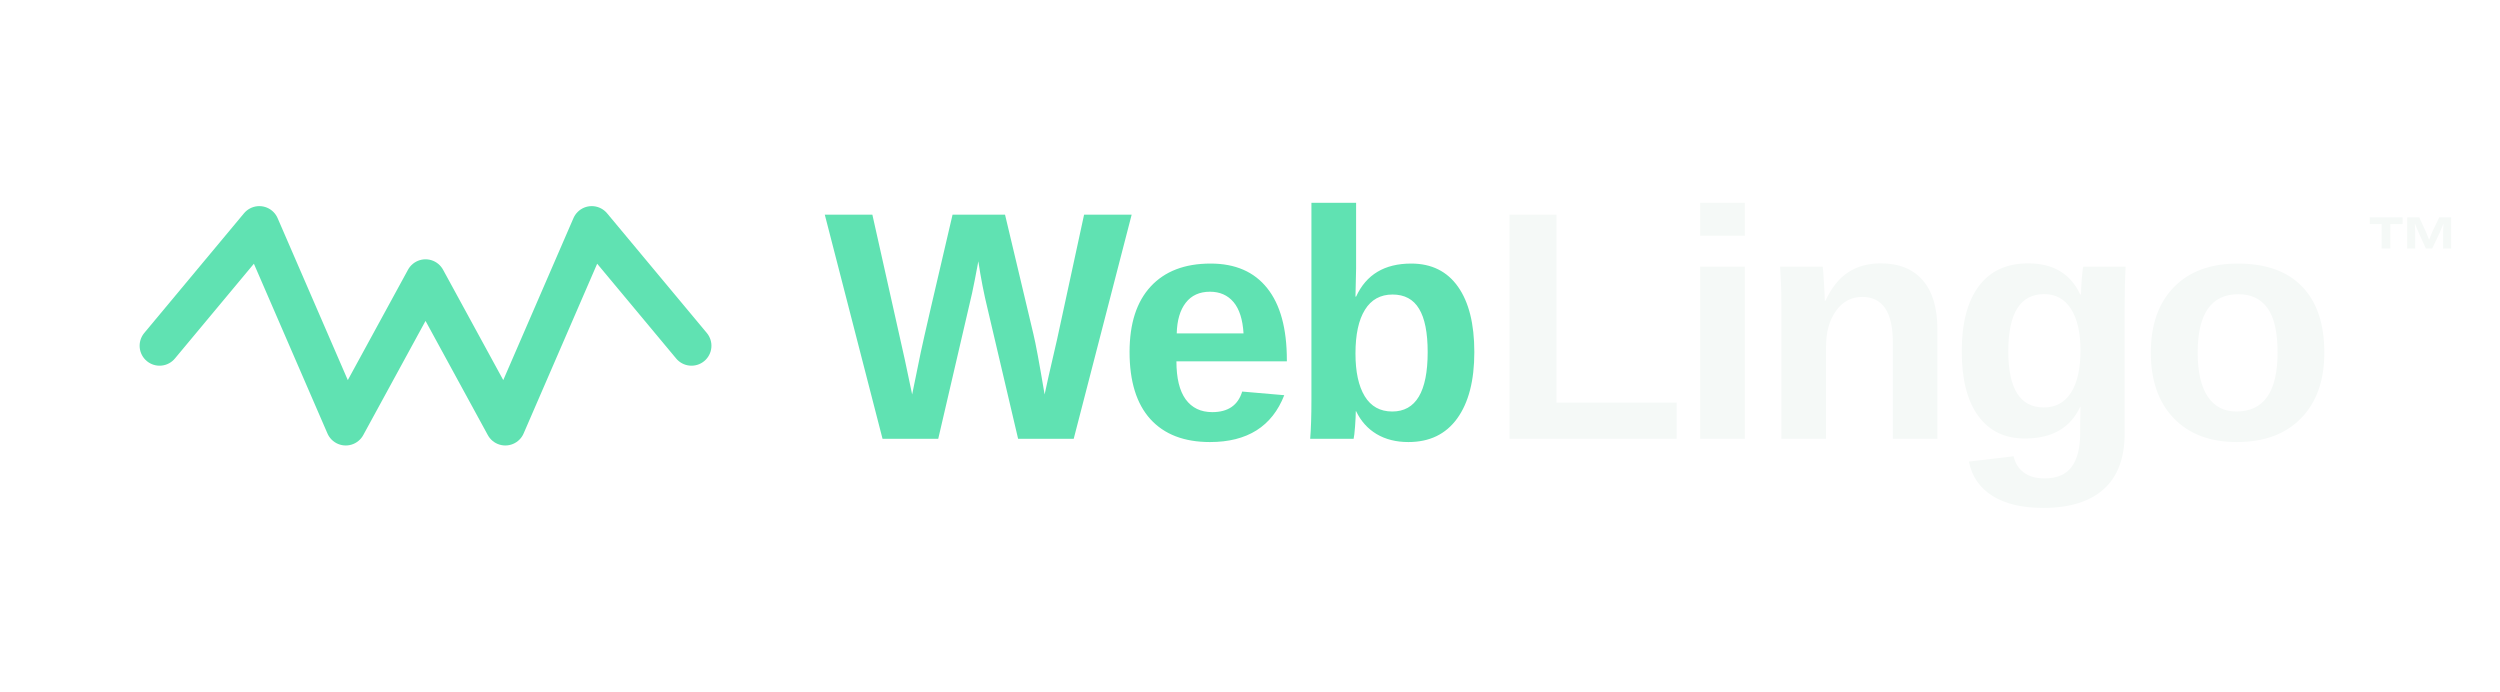
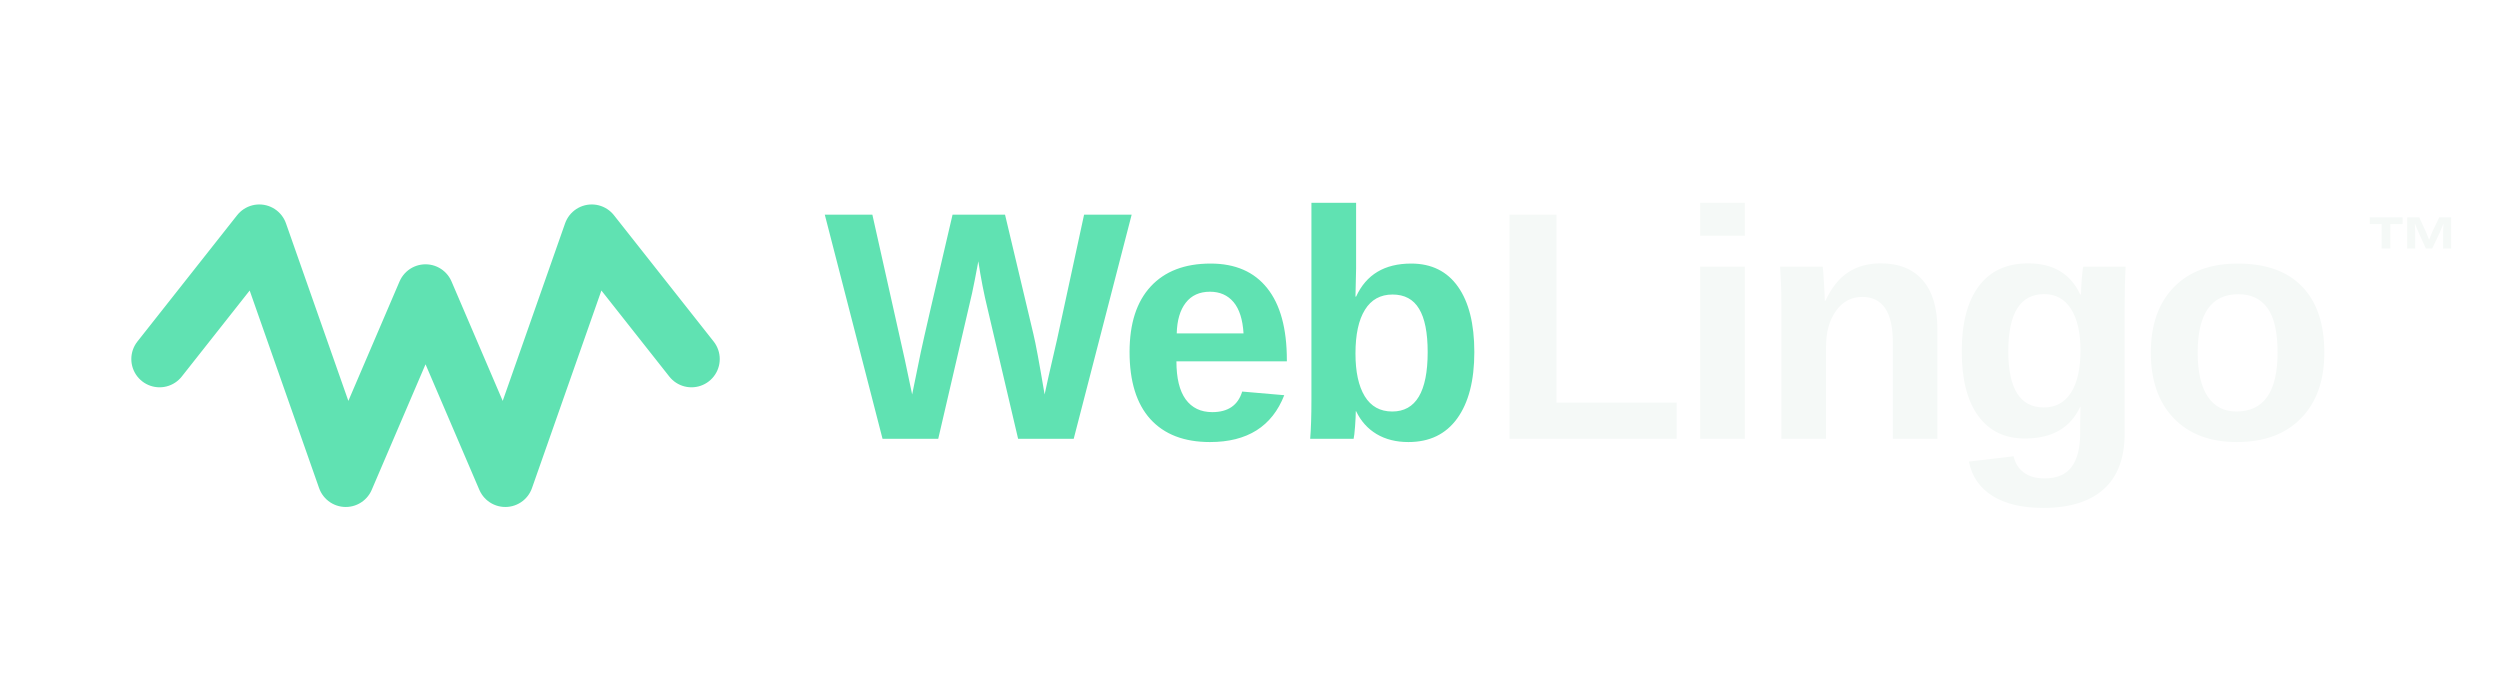
<svg xmlns="http://www.w3.org/2000/svg" width="376" height="104" viewBox="0 0 376 104" role="img" aria-labelledby="title">
-   <path d="M24 52 39 34l13 30 12-22 12 22 13-30 15 18" fill="none" stroke="#60E2B2" stroke-width="6" stroke-linecap="round" stroke-linejoin="round" />
+   <path d="M24 54 39 35l13 37 12-28 12 28 13-37 15 19" fill="none" stroke="#60E2B2" stroke-width="8.5" stroke-linecap="round" stroke-linejoin="round" />
  <text x="124" y="66" fill="#F5F9F7" font-family="Segoe UI, Arial, sans-serif" font-size="49" font-weight="700" letter-spacing="-1.4">
    <tspan fill="#60E2B2">Web</tspan>Lingo<tspan dx="4" dy="-23" font-size="15" font-weight="600" letter-spacing="0" opacity="0.72">™</tspan>
  </text>
</svg>
